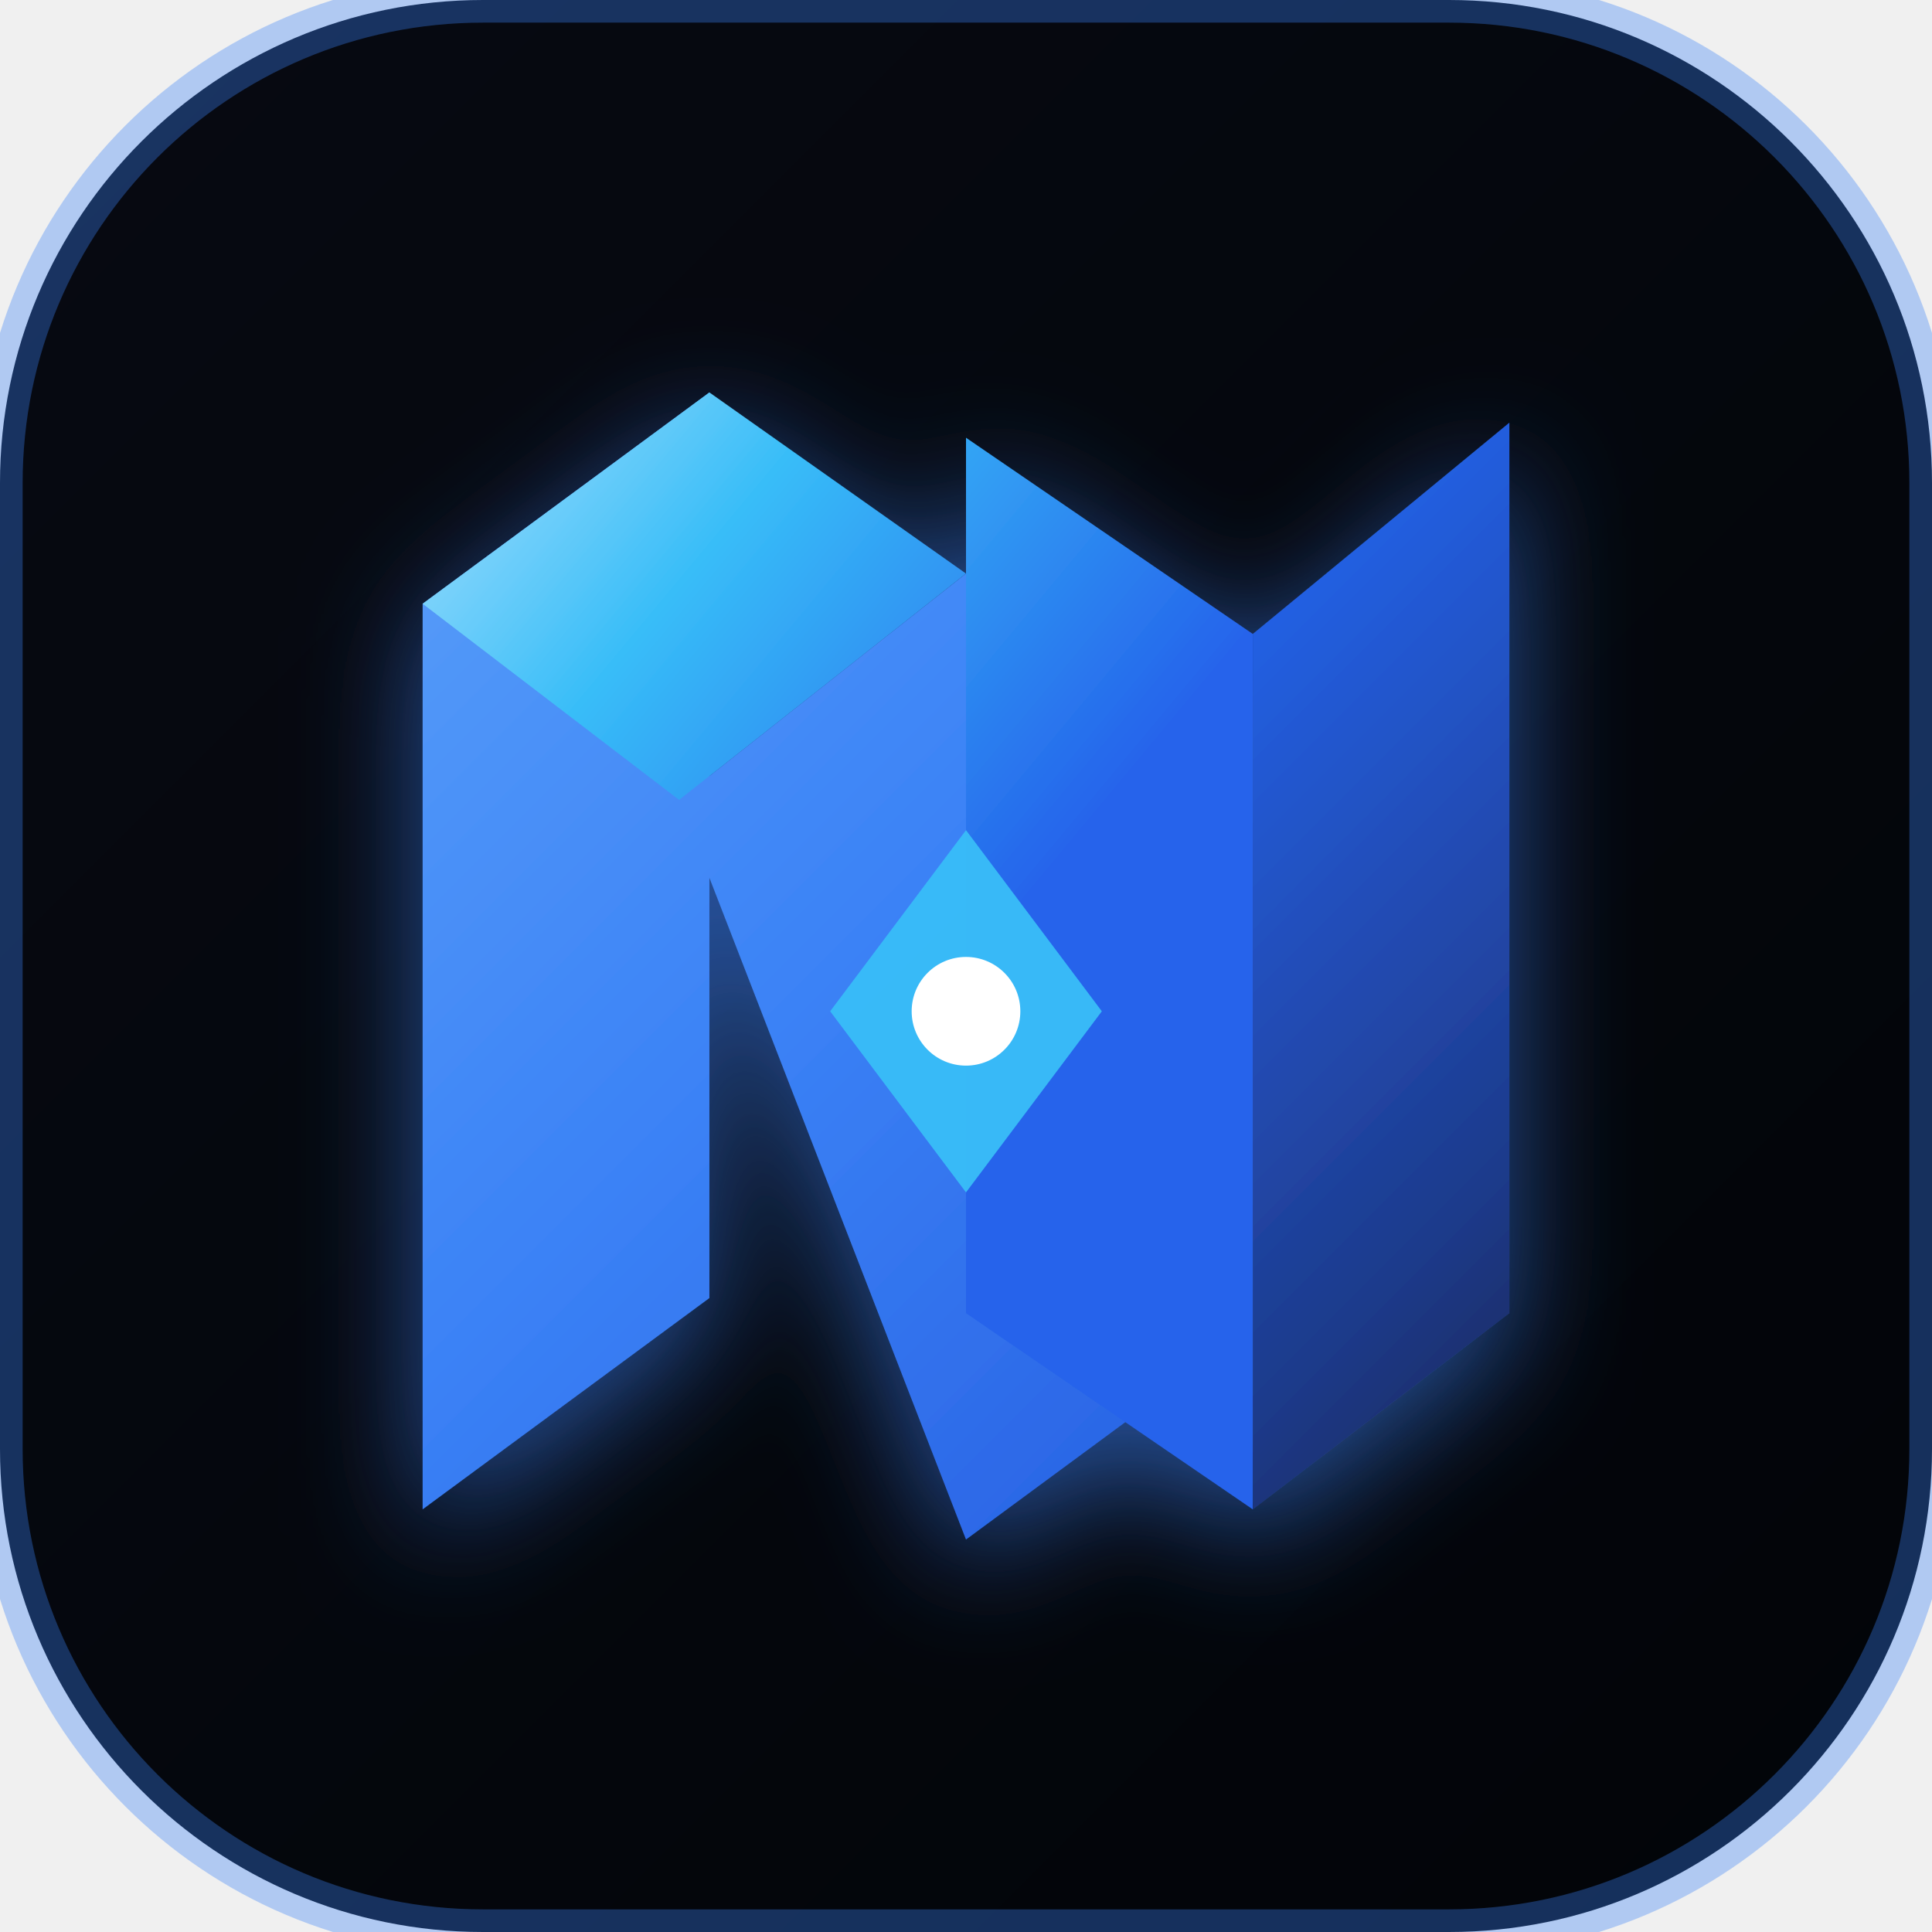
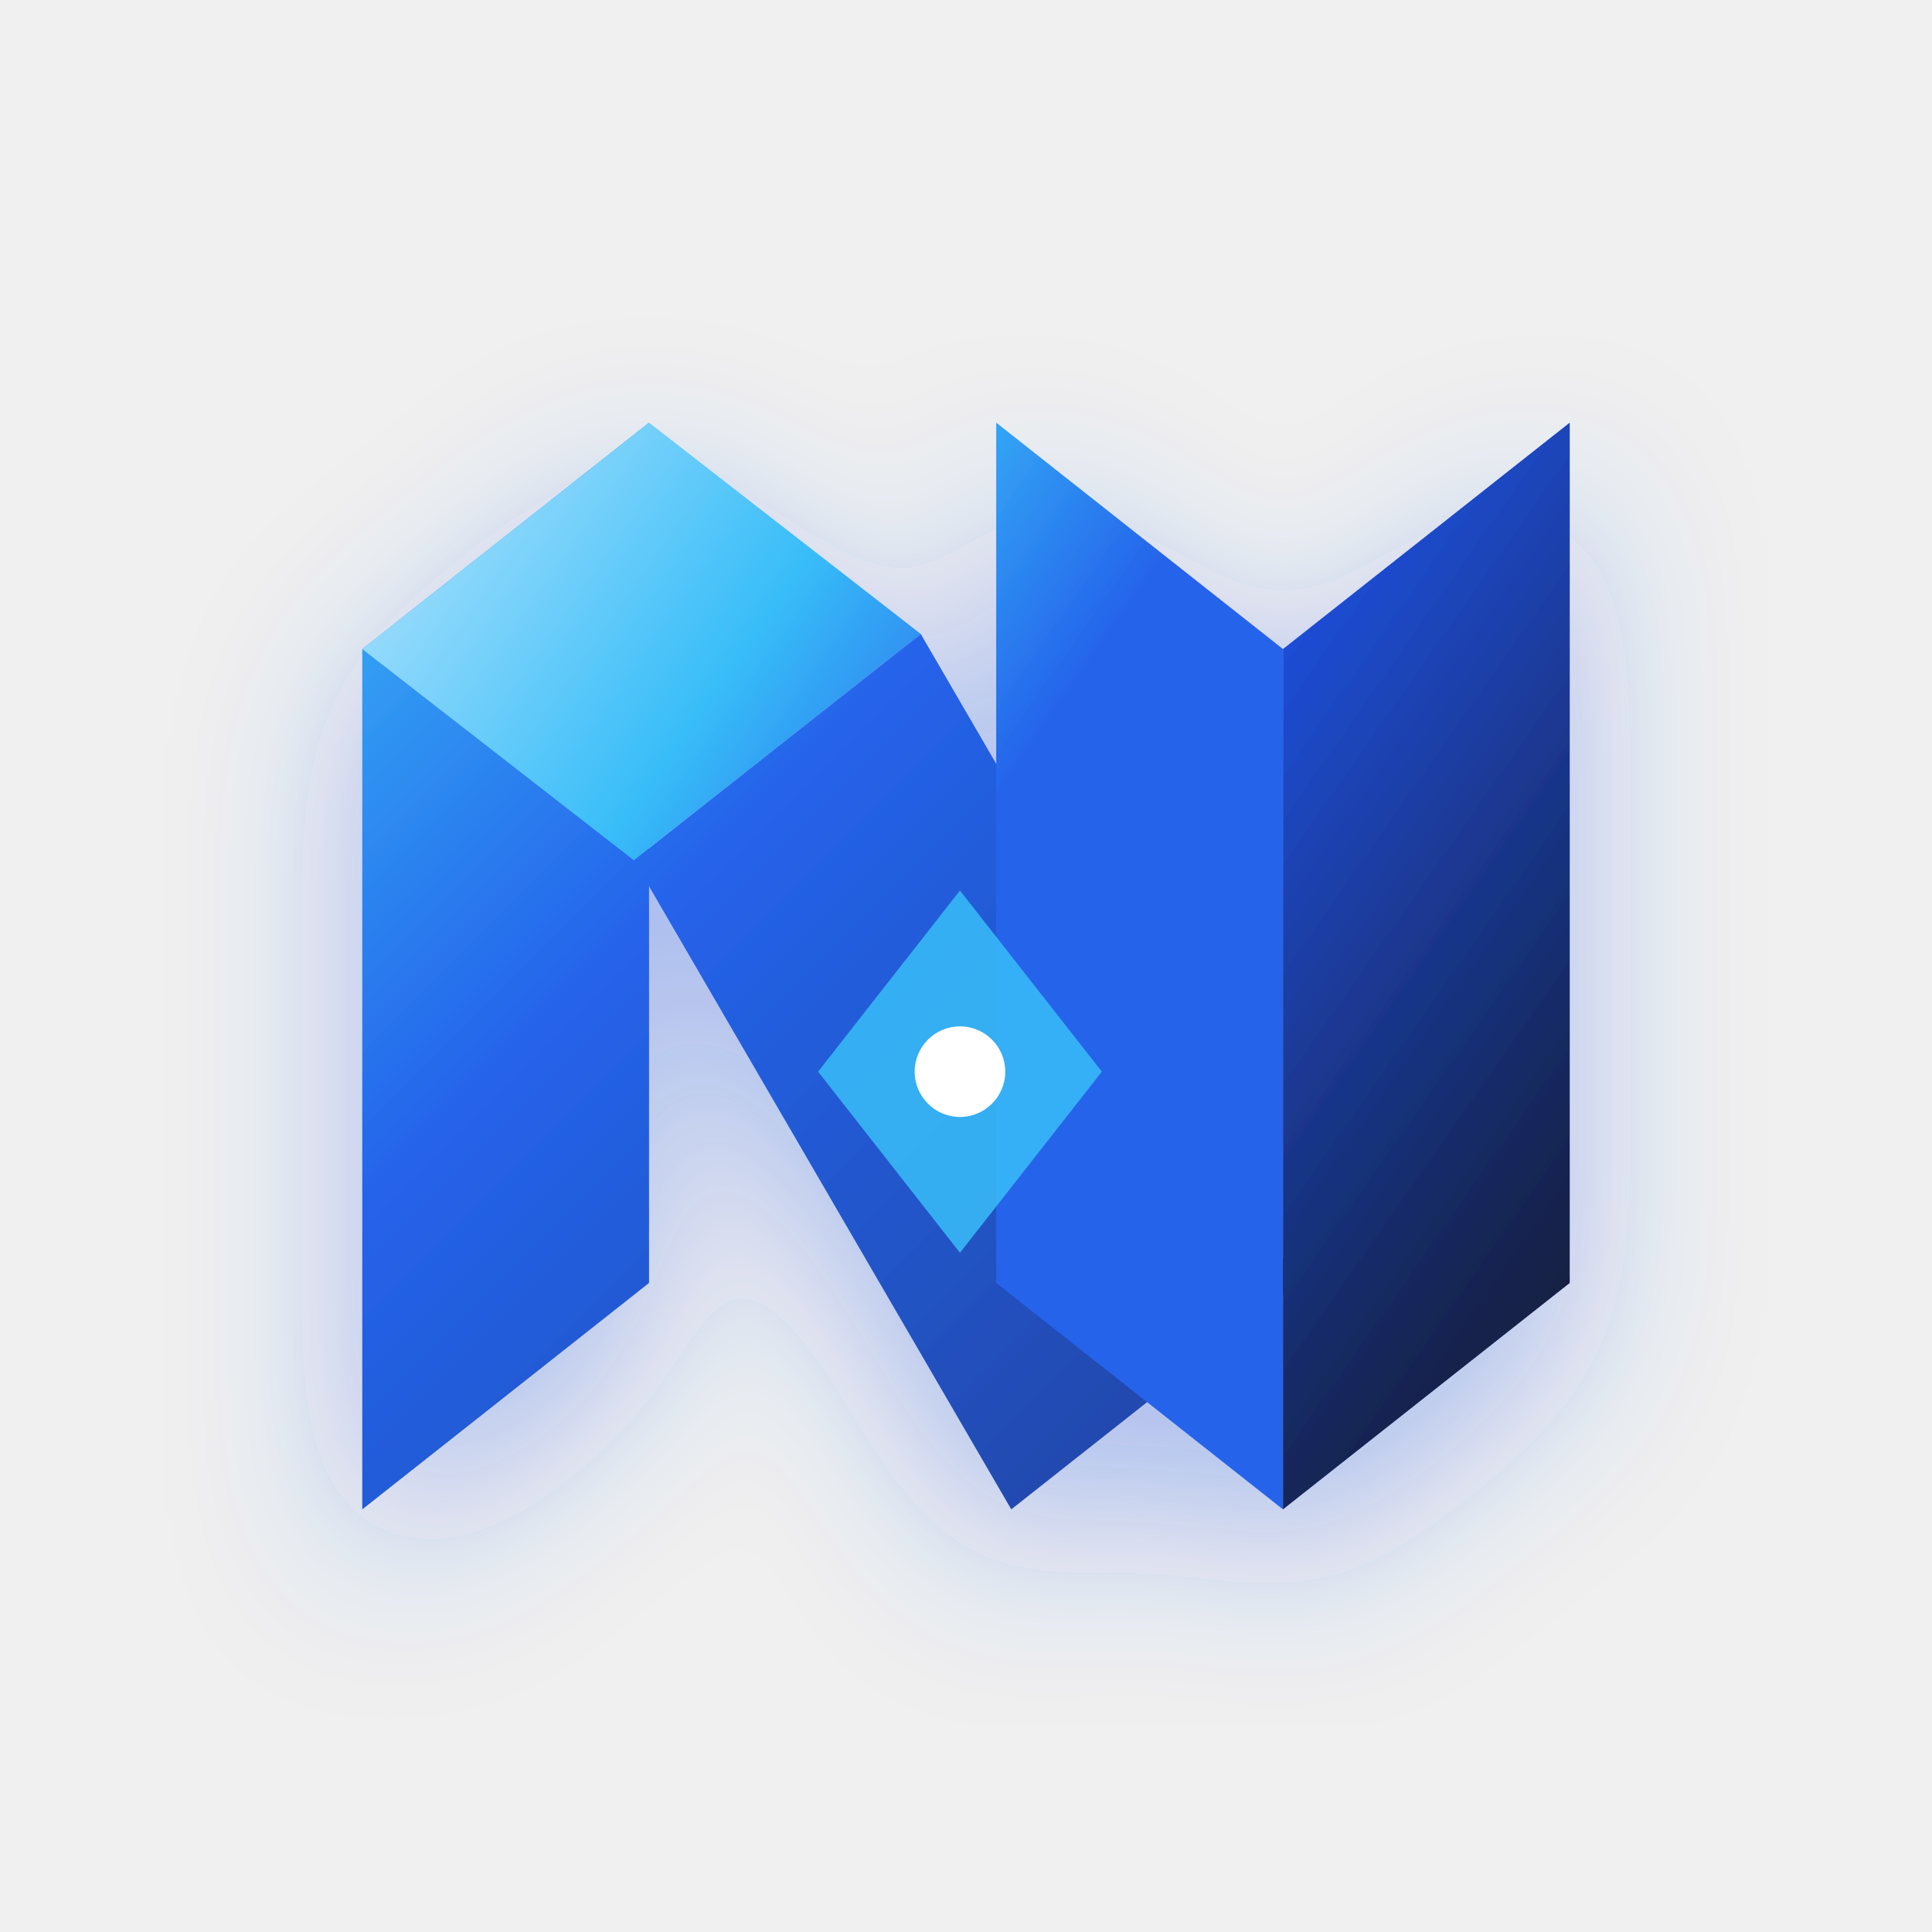
<svg xmlns="http://www.w3.org/2000/svg" viewBox="0 0 64 64" fill="none">
  <defs>
-     <linearGradient id="nexo-fav-bg" x1="0%" y1="0%" x2="100%" y2="100%">
-       <stop offset="0%" stop-color="#070a12" />
-       <stop offset="100%" stop-color="#020408" />
+     <linearGradient id="nexo-grad-main" x1="12" y1="12" x2="52" y2="52" gradientUnits="userSpaceOnUse">
+       <stop offset="0%" stop-color="#38bdf8" />
+       <stop offset="35%" stop-color="#2563eb" />
+       <stop offset="100%" stop-color="#1e3a8a" />
    </linearGradient>
-     <linearGradient id="nexo-fav-primary" x1="10" y1="10" x2="54" y2="54" gradientUnits="userSpaceOnUse">
-       <stop offset="0%" stop-color="#60a5fa" />
-       <stop offset="45%" stop-color="#3b82f6" />
-       <stop offset="100%" stop-color="#1d4ed8" />
-     </linearGradient>
-     <linearGradient id="nexo-fav-highlight" x1="10" y1="10" x2="34" y2="30" gradientUnits="userSpaceOnUse">
-       <stop offset="0%" stop-color="#e0f2fe" />
-       <stop offset="50%" stop-color="#38bdf8" />
+     <linearGradient id="nexo-grad-light" x1="12" y1="14" x2="32" y2="28" gradientUnits="userSpaceOnUse">
+       <stop offset="0%" stop-color="#bae6fd" />
+       <stop offset="60%" stop-color="#38bdf8" />
      <stop offset="100%" stop-color="#2563eb" />
    </linearGradient>
-     <linearGradient id="nexo-fav-deep" x1="30" y1="30" x2="54" y2="54" gradientUnits="userSpaceOnUse">
-       <stop offset="0%" stop-color="#2563eb" />
-       <stop offset="60%" stop-color="#1e3a8a" />
+     <linearGradient id="nexo-grad-dark" x1="32" y1="36" x2="52" y2="50" gradientUnits="userSpaceOnUse">
+       <stop offset="0%" stop-color="#1d4ed8" />
+       <stop offset="70%" stop-color="#172554" />
      <stop offset="100%" stop-color="#0f172a" />
    </linearGradient>
-     <filter id="nexo-fav-glow" x="-20%" y="-20%" width="140%" height="140%">
-       <feDropShadow dx="0" dy="1" stdDeviation="2" flood-color="#3b82f6" flood-opacity="0.6" />
+     <filter id="nexo-glow" x="-20%" y="-20%" width="140%" height="140%">
+       <feDropShadow dx="0" dy="2" stdDeviation="3" flood-color="#2563eb" flood-opacity="0.35" />
    </filter>
  </defs>
-   <rect width="64" height="64" rx="16" fill="url(#nexo-fav-bg)" />
-   <rect width="64" height="64" rx="16" fill="none" stroke="#3b82f6" stroke-opacity="0.35" stroke-width="1.5" />
-   <g filter="url(#nexo-fav-glow)">
-     <path d="M14 50V20L23.5 13V43L14 50Z" fill="url(#nexo-fav-primary)" />
-     <path d="M14 20L23.5 13L32 19L22.5 26.5L14 20Z" fill="url(#nexo-fav-highlight)" />
-     <path d="M22.5 26.5L32 19L41.5 44L32 51L22.5 26.5Z" fill="url(#nexo-fav-primary)" />
-     <path d="M41.5 21V50L32 43.5V14.5L41.5 21Z" fill="url(#nexo-fav-highlight)" />
-     <path d="M41.5 21L50 14V43.5L41.5 50V21Z" fill="url(#nexo-fav-deep)" />
-     <polygon points="32,27.5 36.5,33.5 32,39.5 27.5,33.5" fill="#38bdf8" opacity="0.95" />
-     <circle cx="32" cy="33.5" r="1.8" fill="#ffffff" />
+   <g filter="url(#nexo-glow)">
+     <path d="M12 50V21.5L21.5 14V42.5L12 50Z" fill="url(#nexo-grad-main)" />
+     <path d="M12 21.5L21.5 14L30.5 21L21 28.5L12 21.5Z" fill="url(#nexo-grad-light)" />
+     <path d="M21 28.5L30.5 21L43 42.5L33.5 50L21 28.5Z" fill="url(#nexo-grad-main)" />
+     <path d="M42.5 21.5V50L33 42.5V14L42.5 21.5Z" fill="url(#nexo-grad-light)" />
+     <path d="M42.5 21.5L52 14V42.5L42.5 50V21.5Z" fill="url(#nexo-grad-dark)" />
+     <polygon points="31.8,29.5 36.5,35.5 31.8,41.5 27.1,35.5" fill="#38bdf8" opacity="0.85" />
+     <circle cx="31.8" cy="35.5" r="1.5" fill="#ffffff" />
  </g>
</svg>
